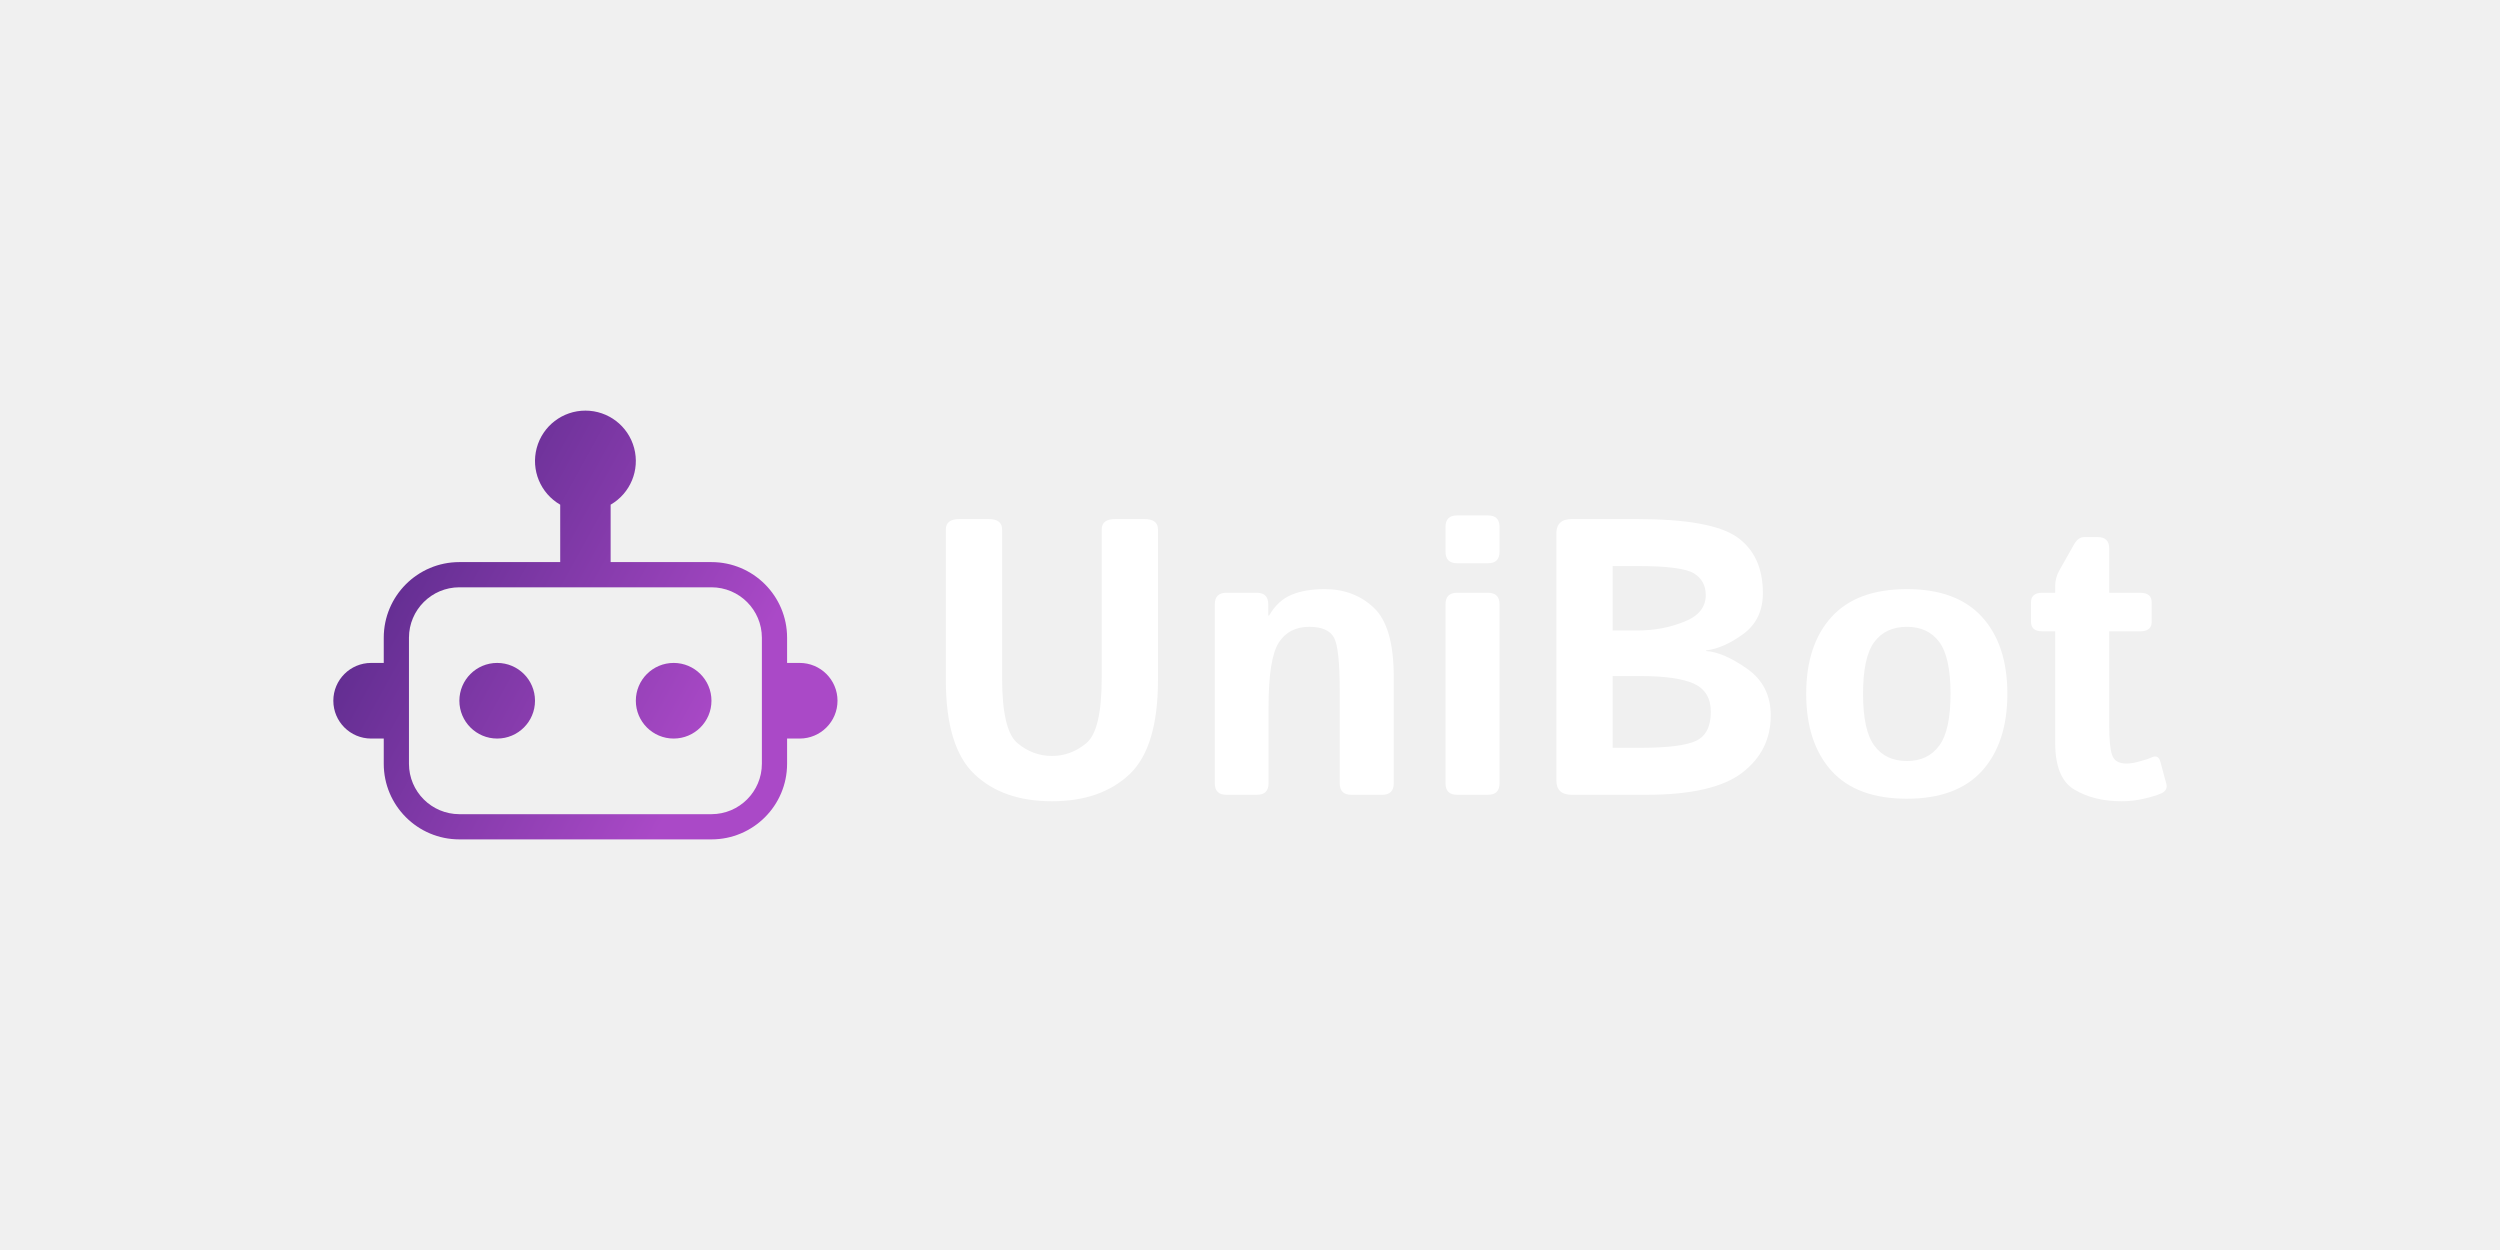
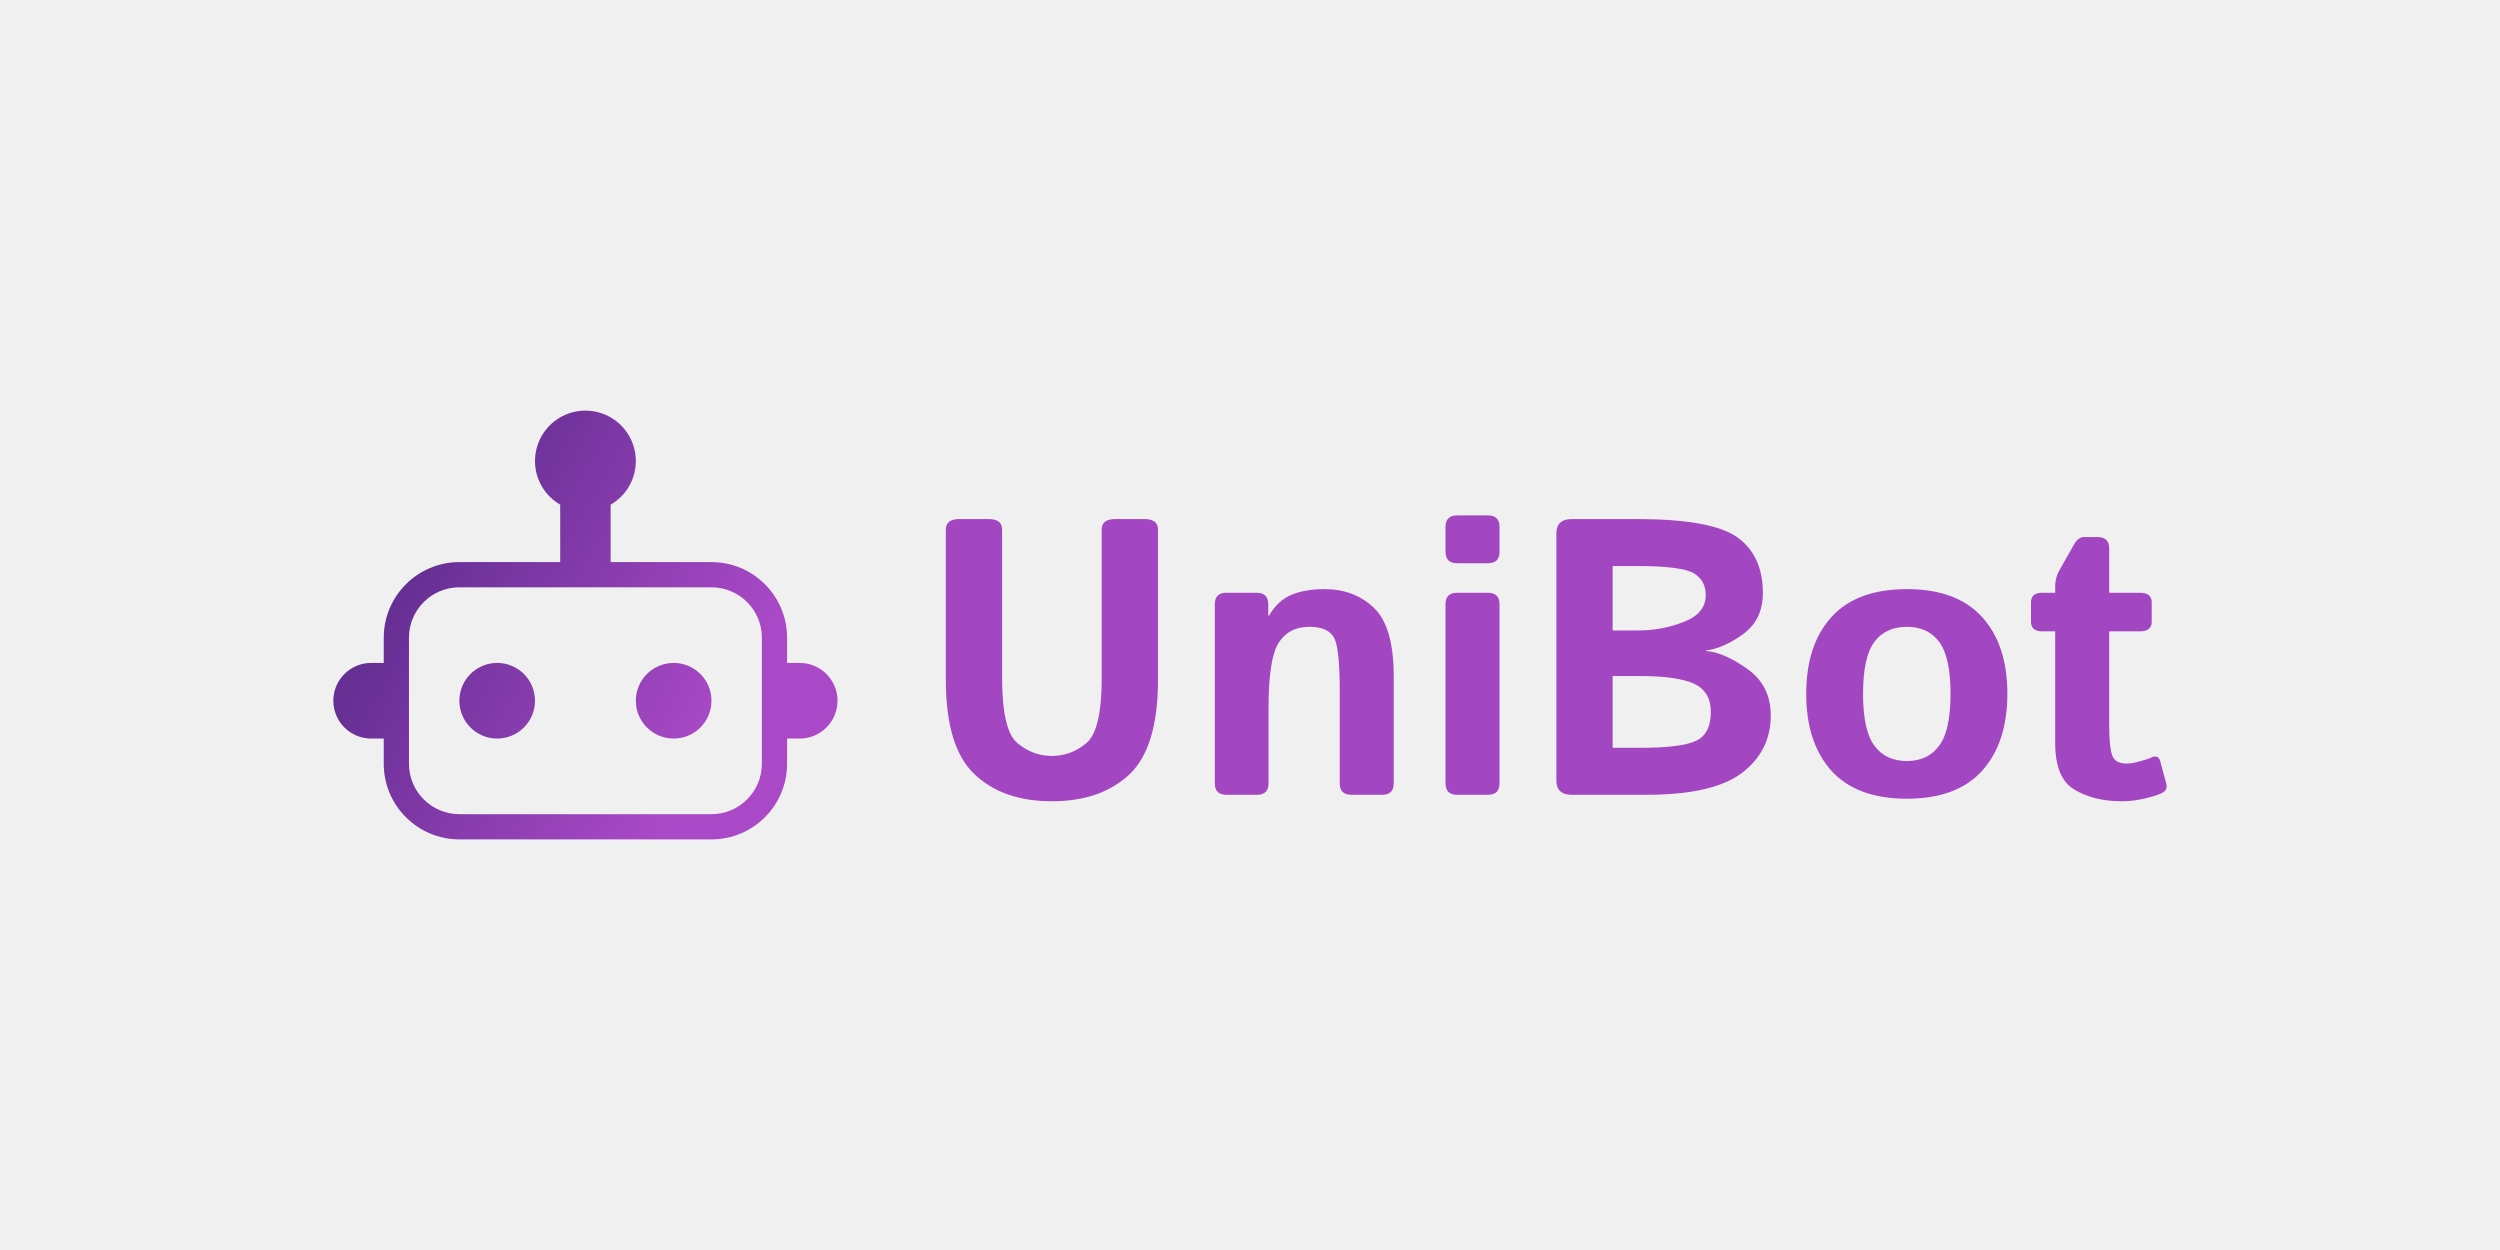
<svg xmlns="http://www.w3.org/2000/svg" data-v-fde0c5aa="" viewBox="0 0 300 150" class="iconLeft">
  <defs data-v-fde0c5aa="" />
  <rect data-v-fde0c5aa="" fill="transparent" x="0" y="0" width="300px" height="100px" class="logo-background-square" />
  <defs data-v-fde0c5aa="" />
-   <g data-v-fde0c5aa="" id="8055f8e8-b277-4c5a-a84a-e2ceaf09006f" fill="#FFFFFF" transform="matrix(3.376181,0,0,3.376181,109.8207,50.36998)">
+   <g data-v-fde0c5aa="" id="8055f8e8-b277-4c5a-a84a-e2ceaf09006f" fill="#A246C1" transform="matrix(3.376181,0,0,3.376181,109.8207,50.36998)">
    <path d="M1.09 9.25L1.09 9.25L1.09 3.90Q1.09 3.53 1.57 3.53L1.57 3.53L2.61 3.53Q3.09 3.53 3.09 3.90L3.09 3.90L3.09 9.18Q3.09 11.03 3.63 11.49Q4.18 11.95 4.86 11.95L4.86 11.95Q5.54 11.95 6.09 11.49Q6.63 11.03 6.63 9.18L6.63 9.18L6.63 3.90Q6.63 3.53 7.11 3.53L7.11 3.53L8.15 3.53Q8.63 3.53 8.63 3.90L8.63 3.90L8.63 9.25Q8.63 11.64 7.62 12.60Q6.60 13.56 4.86 13.56L4.86 13.56Q3.12 13.56 2.11 12.60Q1.09 11.64 1.09 9.25ZM12.15 13.33L11.06 13.33Q10.65 13.33 10.65 12.92L10.65 12.92L10.65 6.56Q10.65 6.15 11.06 6.15L11.06 6.15L12.14 6.15Q12.55 6.15 12.55 6.56L12.55 6.56L12.55 6.96L12.58 6.96Q12.89 6.42 13.38 6.22Q13.86 6.02 14.55 6.02L14.55 6.02Q15.61 6.02 16.31 6.69Q17.01 7.36 17.01 9.13L17.01 9.13L17.01 12.92Q17.01 13.33 16.60 13.33L16.60 13.33L15.50 13.33Q15.09 13.33 15.09 12.92L15.09 12.92L15.09 9.63Q15.09 8.13 14.89 7.75Q14.68 7.36 14.01 7.36L14.01 7.36Q13.29 7.36 12.93 7.91Q12.56 8.47 12.56 10.23L12.56 10.23L12.56 12.92Q12.56 13.33 12.15 13.33L12.15 13.33ZM20.36 13.33L19.26 13.33Q18.85 13.33 18.85 12.92L18.85 12.92L18.85 6.56Q18.85 6.15 19.26 6.15L19.26 6.15L20.36 6.15Q20.77 6.15 20.77 6.56L20.77 6.56L20.77 12.92Q20.77 13.33 20.36 13.33L20.36 13.33ZM20.36 5.10L19.26 5.10Q18.85 5.10 18.85 4.69L18.85 4.69L18.85 3.81Q18.85 3.40 19.26 3.40L19.26 3.40L20.36 3.40Q20.77 3.40 20.77 3.81L20.77 3.81L20.77 4.69Q20.77 5.10 20.36 5.10L20.36 5.10ZM26.00 13.33L23.34 13.33Q22.79 13.33 22.79 12.82L22.79 12.82L22.79 4.04Q22.79 3.53 23.34 3.53L23.34 3.53L25.66 3.53Q28.29 3.53 29.21 4.17Q30.13 4.82 30.13 6.16L30.13 6.16Q30.13 7.10 29.44 7.61Q28.75 8.12 28.11 8.20L28.11 8.20L28.11 8.22Q28.73 8.26 29.57 8.85Q30.41 9.44 30.41 10.51L30.41 10.51Q30.41 11.77 29.39 12.55Q28.36 13.33 26.00 13.33L26.00 13.33ZM24.79 9.11L24.79 11.66L25.79 11.66Q27.23 11.66 27.76 11.41Q28.28 11.16 28.28 10.38L28.28 10.38Q28.28 9.66 27.68 9.38Q27.07 9.11 25.79 9.11L25.79 9.11L24.79 9.11ZM24.79 5.20L24.79 7.49L25.68 7.49Q26.56 7.49 27.33 7.18Q28.10 6.88 28.10 6.23L28.10 6.23Q28.10 5.72 27.68 5.46Q27.25 5.20 25.68 5.20L25.68 5.20L24.79 5.20ZM31.67 9.74L31.67 9.74Q31.67 8.00 32.57 7.01Q33.47 6.02 35.25 6.02L35.25 6.02Q37.02 6.02 37.92 7.01Q38.82 8.00 38.82 9.74L38.82 9.74Q38.82 11.48 37.92 12.48Q37.02 13.47 35.25 13.47L35.25 13.47Q33.47 13.47 32.57 12.48Q31.67 11.48 31.67 9.74ZM33.69 9.74L33.69 9.74Q33.69 11.04 34.09 11.58Q34.49 12.13 35.25 12.13L35.25 12.13Q36.00 12.13 36.40 11.58Q36.80 11.04 36.80 9.74L36.80 9.74Q36.80 8.44 36.40 7.90Q36.00 7.36 35.25 7.36L35.25 7.36Q34.49 7.36 34.09 7.90Q33.69 8.44 33.69 9.74ZM40.52 7.52L40.06 7.52Q39.66 7.52 39.66 7.18L39.66 7.18L39.66 6.49Q39.66 6.15 40.06 6.15L40.06 6.15L40.52 6.15L40.52 5.91Q40.52 5.61 40.67 5.35L40.67 5.35L41.19 4.43Q41.34 4.17 41.55 4.17L41.55 4.17L42.03 4.17Q42.44 4.17 42.44 4.58L42.44 4.58L42.44 6.15L43.54 6.15Q43.95 6.15 43.95 6.49L43.95 6.49L43.95 7.18Q43.95 7.52 43.54 7.52L43.54 7.52L42.44 7.52L42.44 10.91Q42.44 11.61 42.54 11.91Q42.64 12.22 43.05 12.22L43.05 12.22Q43.26 12.22 43.53 12.14Q43.80 12.07 43.95 12.00L43.95 12.00Q44.19 11.89 44.26 12.16L44.26 12.16L44.47 12.94Q44.53 13.17 44.29 13.28L44.29 13.28Q44.06 13.38 43.67 13.47Q43.28 13.56 42.88 13.56L42.88 13.56Q41.90 13.56 41.21 13.15Q40.52 12.75 40.52 11.49L40.52 11.49L40.52 7.52Z" />
  </g>
  <defs data-v-fde0c5aa="">
    <linearGradient data-v-fde0c5aa="" gradientTransform="rotate(25)" id="d8ffad0a-31c2-4a9e-8605-76f1b029f25b" x1="0%" y1="0%" x2="100%" y2="0%">
      <stop data-v-fde0c5aa="" offset="0%" stop-color="#49247E" stop-opacity="1" />
      <stop data-v-fde0c5aa="" offset="100%" stop-color="#AA49C7" stop-opacity="1" />
    </linearGradient>
  </defs>
  <g data-v-fde0c5aa="" id="3f45ce9b-1d17-4d1c-8ad9-455eb5723d6a" stroke="none" fill="url(#d8ffad0a-31c2-4a9e-8605-76f1b029f25b)" transform="matrix(3.025037,0,0,3.025037,33.94993,40.22577)">
    <path d="M20.5 13H20v-1a3 3 0 00-3-3h-4V6.723a2 2 0 10-2 0V9H7a3 3 0 00-3 3v1h-.5a1.5 1.5 0 000 3H4v1a3 3 0 003 3h10a3 3 0 003-3v-1h.5a1.5 1.5 0 000-3zM19 17a2.002 2.002 0 01-2 2H7a2.002 2.002 0 01-2-2v-5a2.002 2.002 0 012-2h10a2.002 2.002 0 012 2zm-9-2.5A1.5 1.5 0 118.5 13a1.5 1.5 0 011.5 1.5zm7 0a1.5 1.5 0 11-1.5-1.5 1.5 1.5 0 011.5 1.5z" />
  </g>
</svg>
